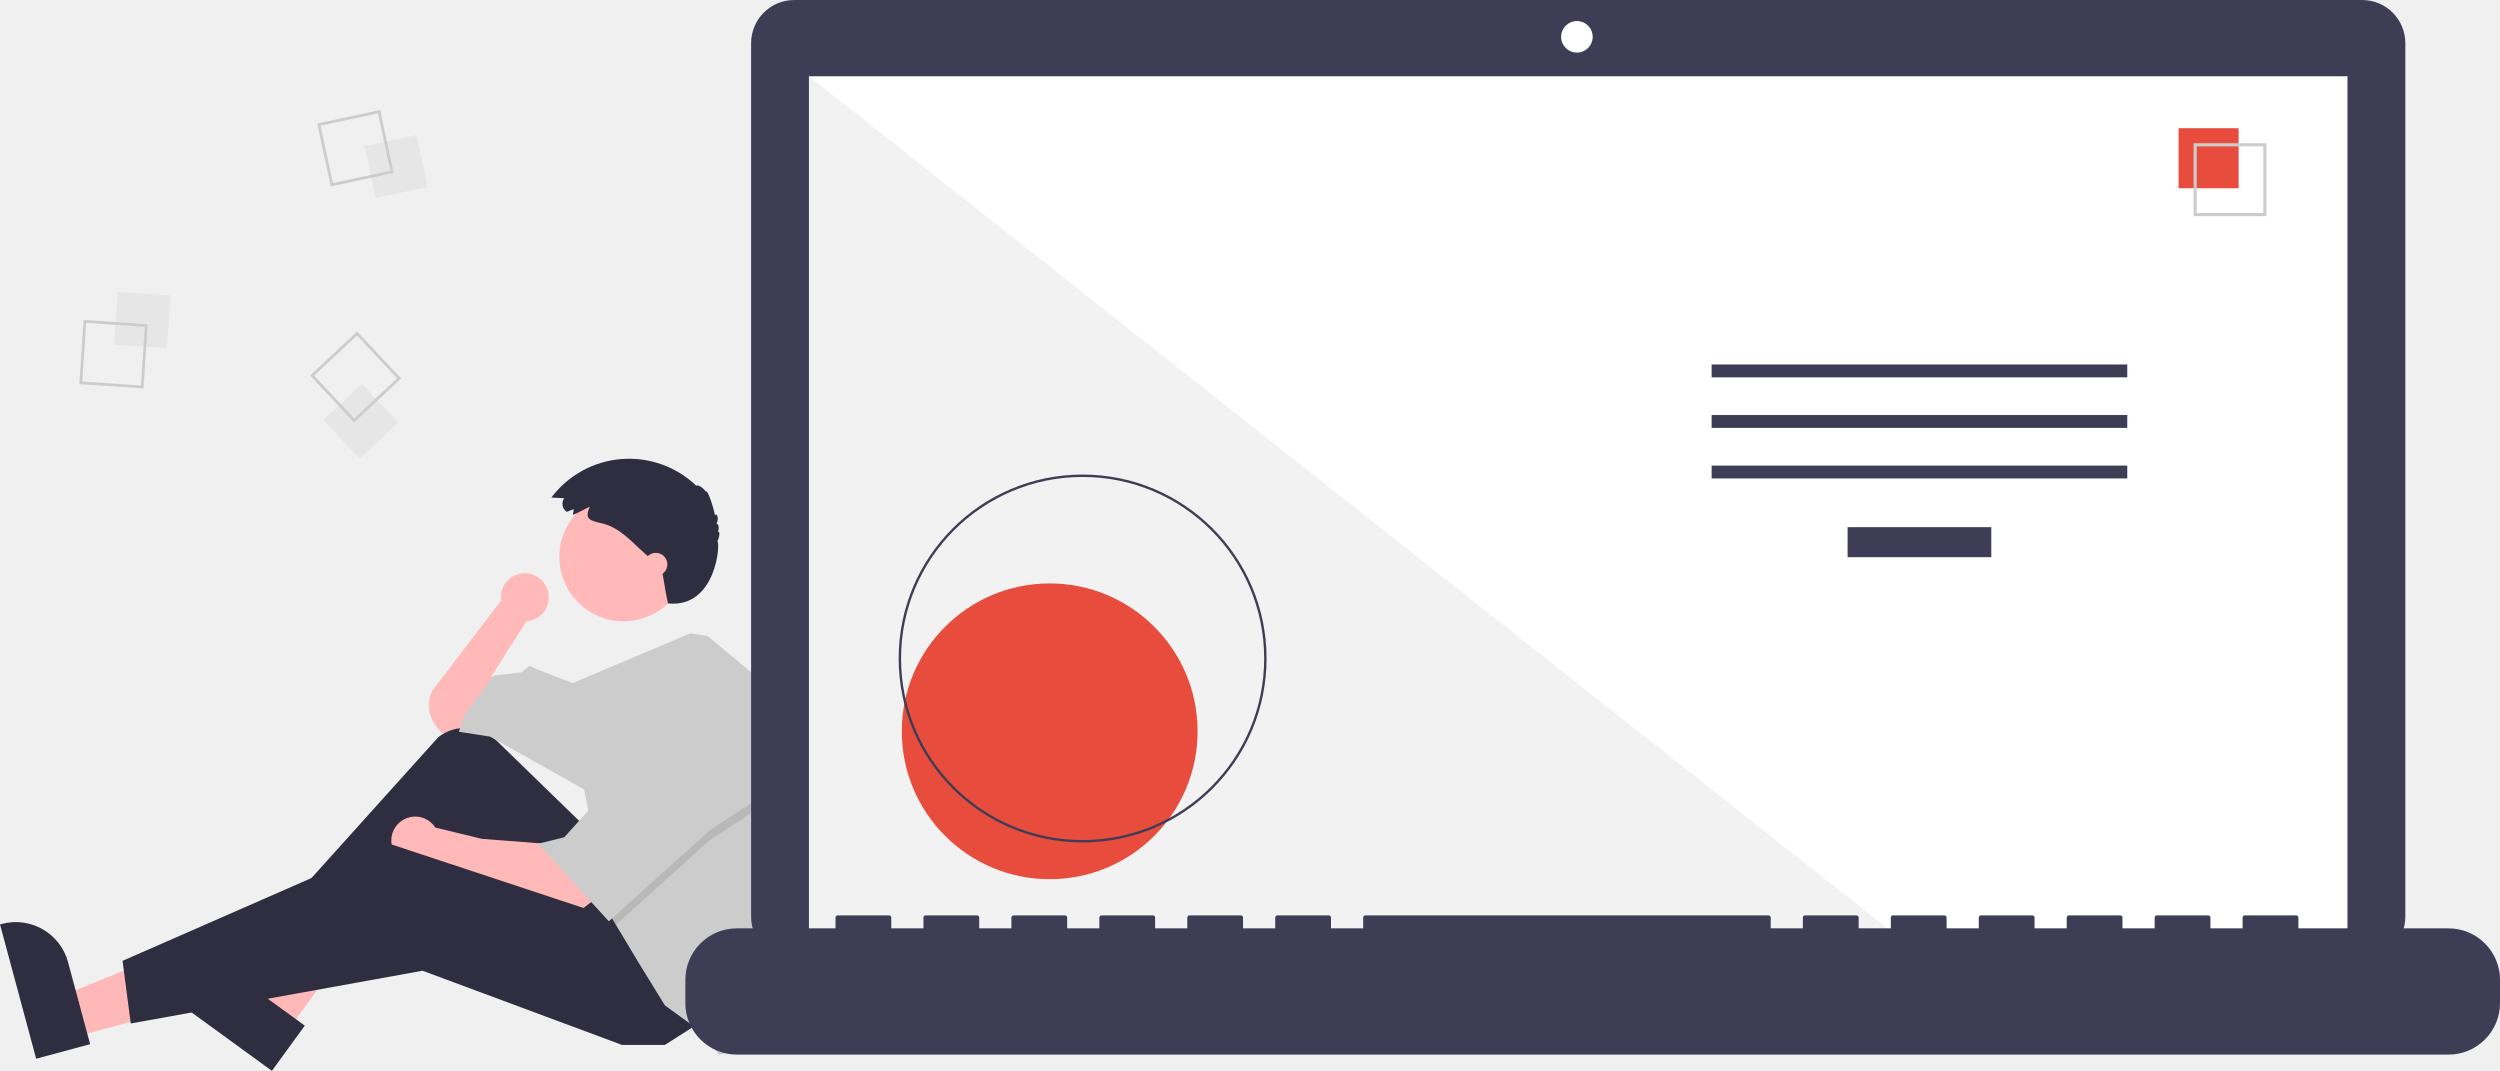
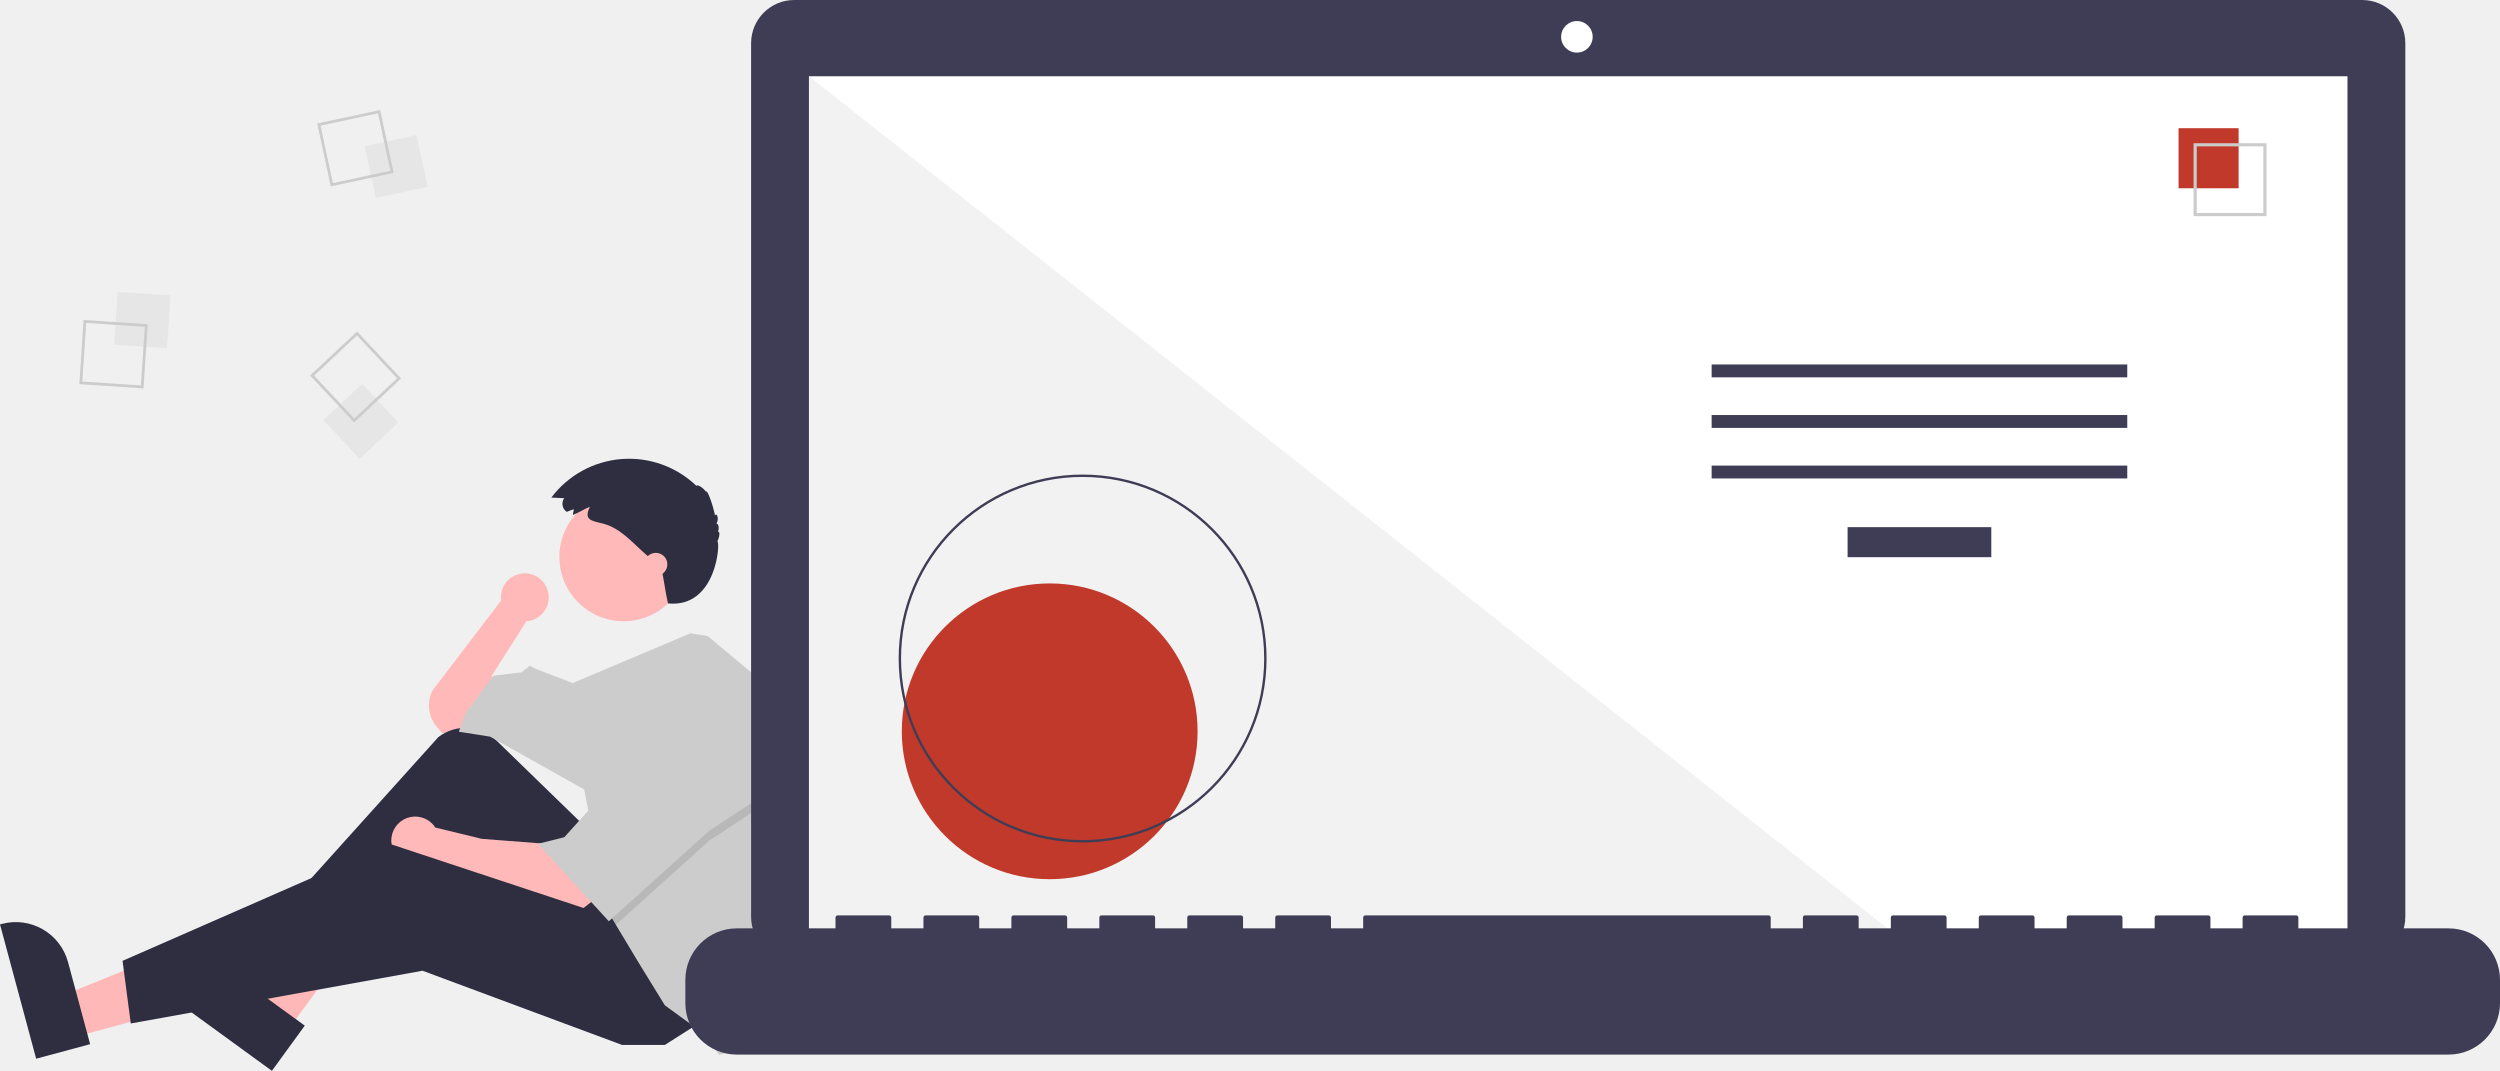
<svg xmlns="http://www.w3.org/2000/svg" data-name="Layer 1" width="1019.484" height="436.681" viewBox="0 0 1019.484 436.681">
  <path d="M314.028,475.274a9.751,9.751,0,1,0-19.407,1.282l-28.014,36.686a13.583,13.583,0,0,0,1.836,14.914l2.198,2.564,10.083-2.017,11.428-10.083L290.806,507.192l14.117-22.183-.018-.016A9.743,9.743,0,0,0,314.028,475.274Z" transform="translate(-90.2579 -231.6594)" fill="#ffb9b9" />
  <polygon points="30.041 422.968 25.468 405.984 88.8 380.265 95.549 405.331 30.041 422.968" fill="#ffb8b8" />
  <path d="M105.002,663.391,90.258,608.629l.693-.187a22.075,22.075,0,0,1,27.054,15.575l0.0.001L127.01,657.466Z" transform="translate(-90.2579 -231.6594)" fill="#2f2e41" />
  <polygon points="117.278 420.254 103.054 409.91 136.185 350.121 157.179 365.388 117.278 420.254" fill="#ffb8b8" />
  <path d="M201.137,668.341,155.271,634.985l.422-.58a22.075,22.075,0,0,1,30.835-4.87l.001.001L214.542,649.908Z" transform="translate(-90.2579 -231.6594)" fill="#2f2e41" />
  <path d="M328.45,568.364l-35.795-34.773a18.076,18.076,0,0,0-23.668-1.322L201.401,607.352l6.05,9.411L271.984,573.069l43.694,57.139,41.678-20.838Z" transform="translate(-90.2579 -231.6594)" fill="#2f2e41" />
  <path d="M312.989,575.758l-26.217-2.017-18.986-4.603a9.753,9.753,0,1,0-1.85,12.656l-.003.014,11.428,4.706,49.072,16.806,6.05-4.706Z" transform="translate(-90.2579 -231.6594)" fill="#ffb9b9" />
  <polygon points="285.92 416.699 271.131 426.11 253.653 426.11 172.315 395.86 53.332 417.371 49.971 391.826 158.871 344.099 254.326 375.693 285.92 416.699" fill="#2f2e41" />
  <circle cx="254.326" cy="227.132" r="26.217" fill="#ffb9b9" />
  <path d="M412.417,563.463a150.631,150.631,0,0,1-7.388,46.592l-1.963,6.037-9.411,43.022-10.083,2.689-7.394-9.411-14.789-10.755L350.634,624.158,341.411,608.791l-2.877-4.8-10.083-50.416-38.317-21.511-12.772-2.017,2.689-7.394,11.428-15.461L302.906,505.847l3.361-2.689,2.689,1.344,14.823,5.71,48.057-20.304,7.031,1.15L403.067,511.225A150.499,150.499,0,0,1,412.417,563.463Z" transform="translate(-90.2579 -231.6594)" fill="#ccc" />
  <polygon points="314.825 325.949 289.281 342.754 251.153 377.131 248.276 372.332 240.209 331.999 242.226 331.999 263.065 293.683 314.825 325.949" opacity="0.1" style="isolation:isolate" />
  <polygon points="263.065 289.649 242.226 327.965 230.126 341.41 219.371 344.099 248.276 375.693 289.281 338.721 314.825 321.915 263.065 289.649" fill="#ccc" />
  <path d="M324.193,439.299l-2.841,1.093a3.965,3.965,0,0,1-1.06-5.507q.023-.034.047-.067l-5.249-.246a39.637,39.637,0,0,1,59.173-4.77c.239-.823,2.844.778,3.908,2.402.357-1.339,2.8,5.135,3.664,9.712.4-1.524,1.938.936.591,3.297.854-.125,1.239,2.059.578,3.276.934-.439.777,2.169-.236,3.911,1.333-.118-.114,27.331-20.114,25.331-1.392-6.397-1-6-2.64-14.226-.763-.81-1.599-1.548-2.433-2.284l-4.513-3.983c-5.247-4.632-10.021-10.348-17.011-12.08-4.804-1.19-7.841-1.458-5.223-6.872-2.365.987-4.574,2.455-6.961,3.372C323.905,440.902,324.239,440.055,324.193,439.299Z" transform="translate(-90.2579 -231.6594)" fill="#2f2e41" />
  <circle cx="267.434" cy="230.157" r="4.706" fill="#ffb9b9" />
  <rect x="137.514" y="351.376" width="21.61" height="21.61" transform="translate(-313.1754 254.4458) rotate(-86.18992)" fill="#e6e6e6" style="isolation:isolate" />
  <path d="M124.344,362.131l26.183,1.744-1.744,26.183-26.183-1.744Zm24.969,2.806-23.906-1.592-1.592,23.906,23.906,1.592Z" transform="translate(-90.2579 -231.6594)" fill="#ccc" />
  <rect x="241.009" y="288.772" width="21.61" height="21.61" transform="translate(-147.5724 -172.0746) rotate(-12.12675)" fill="#e6e6e6" style="isolation:isolate" />
  <path d="M245.278,276.51l5.513,25.655-25.655,5.513-5.513-25.655Zm4.157,24.779-5.033-23.424-23.424,5.033,5.033,23.424Z" transform="translate(-90.2579 -231.6594)" fill="#ccc" />
  <rect x="226.603" y="392.674" width="21.61" height="21.61" transform="translate(-301.9456 39.64172) rotate(-43.12712)" fill="#e6e6e6" style="isolation:isolate" />
  <path d="M253.815,385.997,234.663,403.935l-17.939-19.152,19.152-17.939Zm-19.099,16.326,17.486-16.379-16.379-17.486-17.486,16.379Z" transform="translate(-90.2579 -231.6594)" fill="#ccc" />
  <path d="M1053.535,231.659H414.152a17.598,17.598,0,0,0-17.599,17.598v356.252a17.599,17.599,0,0,0,17.599,17.599H1053.535a17.599,17.599,0,0,0,17.599-17.599V249.258a17.599,17.599,0,0,0-17.599-17.598Z" transform="translate(-90.2579 -231.6594)" fill="#3f3d56" />
  <rect x="329.89" y="31.101" width="627.391" height="353.913" fill="#fff" />
  <circle cx="643.049" cy="15.014" r="6.435" fill="#fff" />
  <polygon points="777.858 385.015 329.89 385.015 329.89 31.102 777.858 385.015" fill="#f2f2f2" style="isolation:isolate" />
-   <circle cx="428.058" cy="298.224" r="60.307" fill="#e74c3c" />
+   <circle cx="428.058" cy="298.224" r="60.307" fill="#c0392b" />
  <path d="M531.741,575.21a75.016,75.016,0,1,1,75.016-75.016A75.016,75.016,0,0,1,531.741,575.21Zm0-149.051A74.035,74.035,0,1,0,605.776,500.194a74.035,74.035,0,0,0-74.035-74.035Z" transform="translate(-90.2579 -231.6594)" fill="#3f3d56" />
  <rect x="753.437" y="214.97" width="58.605" height="12.246" fill="#3f3d56" />
  <rect x="697.991" y="148.627" width="169.497" height="5.248" fill="#3f3d56" />
  <rect x="697.991" y="169.246" width="169.497" height="5.248" fill="#3f3d56" />
  <rect x="697.991" y="189.866" width="169.497" height="5.248" fill="#3f3d56" />
-   <rect x="888.401" y="52.282" width="24.492" height="24.492" fill="#e74c3c" />
+   <rect x="888.401" y="52.282" width="24.492" height="24.492" fill="#c0392b" />
  <path d="M1014.522,319.804h-29.74v-29.74h29.74Zm-28.447-1.293h27.154V291.357H986.075Z" transform="translate(-90.2579 -231.6594)" fill="#ccc" />
  <path d="M1088.749,610.239h-61.229v-4.412a.875.875,0,0,0-.875-.875h-20.993a.875.875,0,0,0-.875.875v4.412H991.657v-4.412a.875.875,0,0,0-.875-.875H969.789a.875.875,0,0,0-.875.875h0v4.412H955.794v-4.412a.875.875,0,0,0-.875-.875h-20.993a.875.875,0,0,0-.875.875h0v4.412H919.931v-4.412a.875.875,0,0,0-.875-.875H898.064a.875.875,0,0,0-.875.875v4.412H884.068v-4.412a.875.875,0,0,0-.875-.875H862.201a.875.875,0,0,0-.875.875h0v4.412H848.205v-4.412a.875.875,0,0,0-.875-.875H826.338a.875.875,0,0,0-.875.875h0v4.412H812.343v-4.412a.875.875,0,0,0-.875-.875H647.023a.875.875,0,0,0-.875.875h0v4.412H633.028v-4.412a.875.875,0,0,0-.875-.875H611.161a.875.875,0,0,0-.875.875h0v4.412h-13.121v-4.412a.875.875,0,0,0-.875-.875h-20.993a.875.875,0,0,0-.875.875h0v4.412H561.302v-4.412a.875.875,0,0,0-.875-.875H539.435a.875.875,0,0,0-.875.875h0v4.412H525.44v-4.412a.875.875,0,0,0-.875-.875H503.572a.875.875,0,0,0-.875.875h0v4.412h-13.121v-4.412a.875.875,0,0,0-.875-.875H467.709a.875.875,0,0,0-.875.875v4.412H453.714v-4.412a.875.875,0,0,0-.875-.875H431.846a.875.875,0,0,0-.875.875h0v4.412H390.735A20.993,20.993,0,0,0,369.742,631.232v9.492A20.993,20.993,0,0,0,390.735,661.717h698.014a20.993,20.993,0,0,0,20.993-20.993V631.232A20.993,20.993,0,0,0,1088.749,610.239Z" transform="translate(-90.2579 -231.6594)" fill="#3f3d56" />
</svg>
